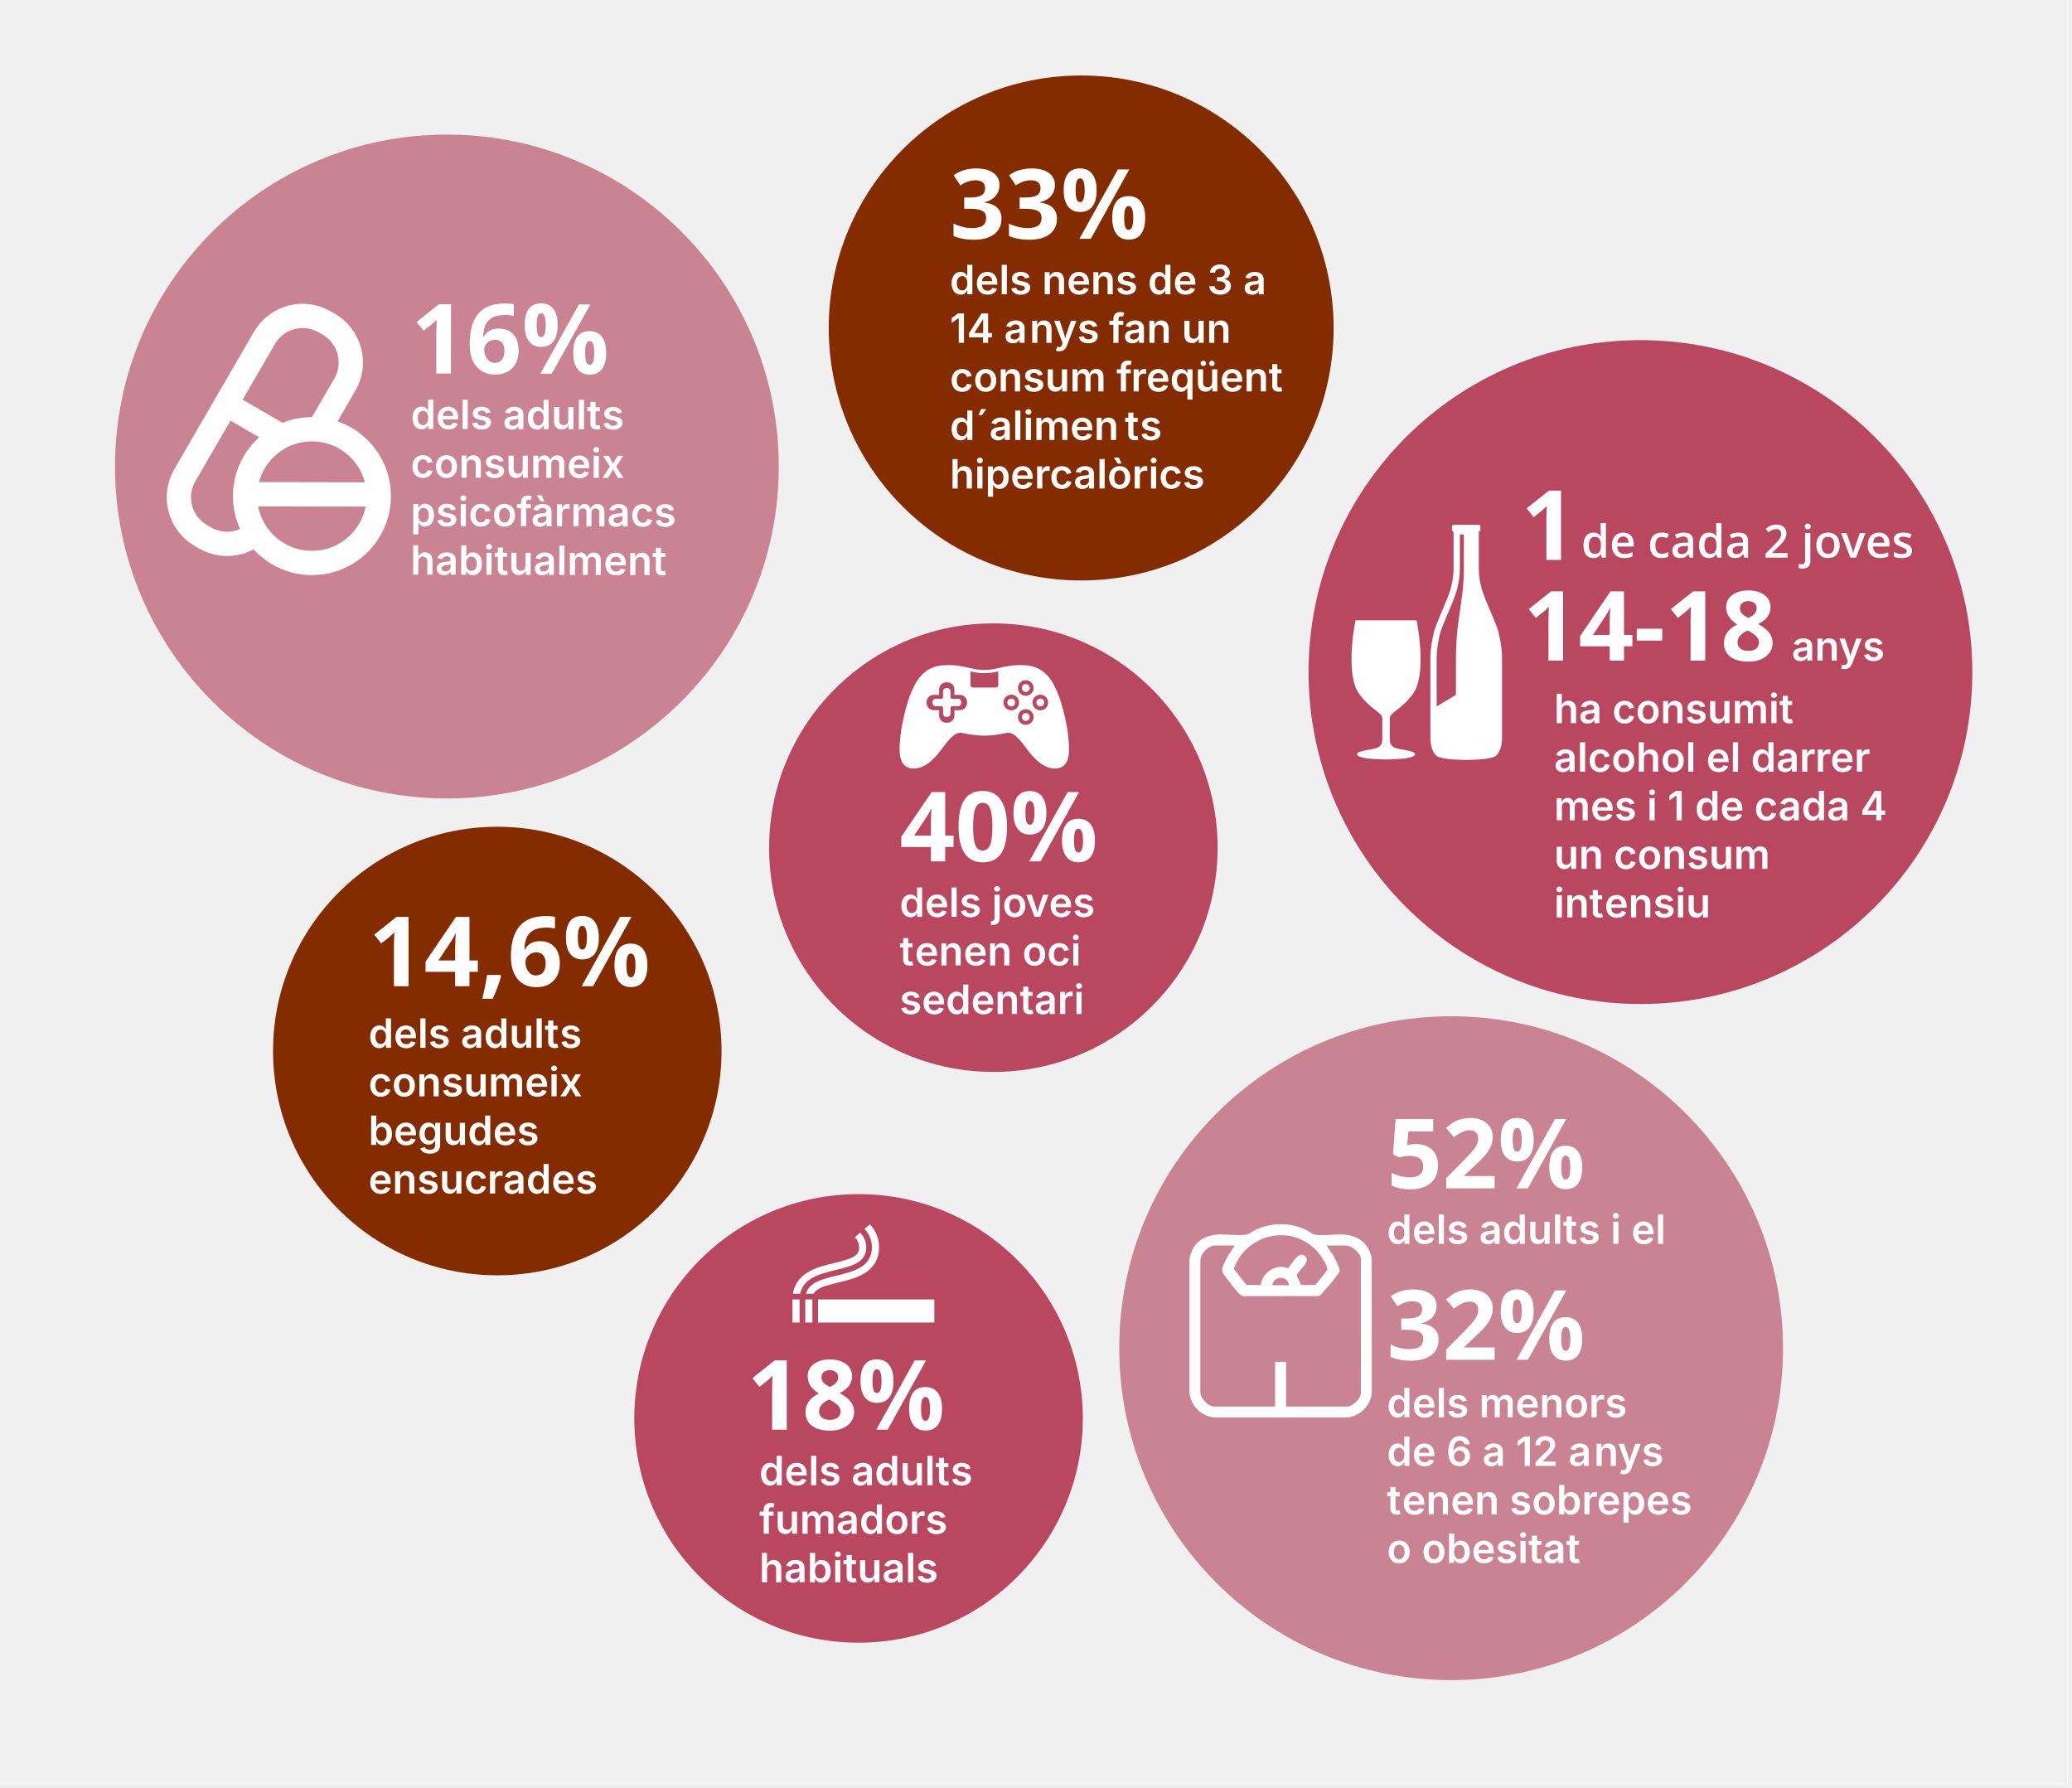
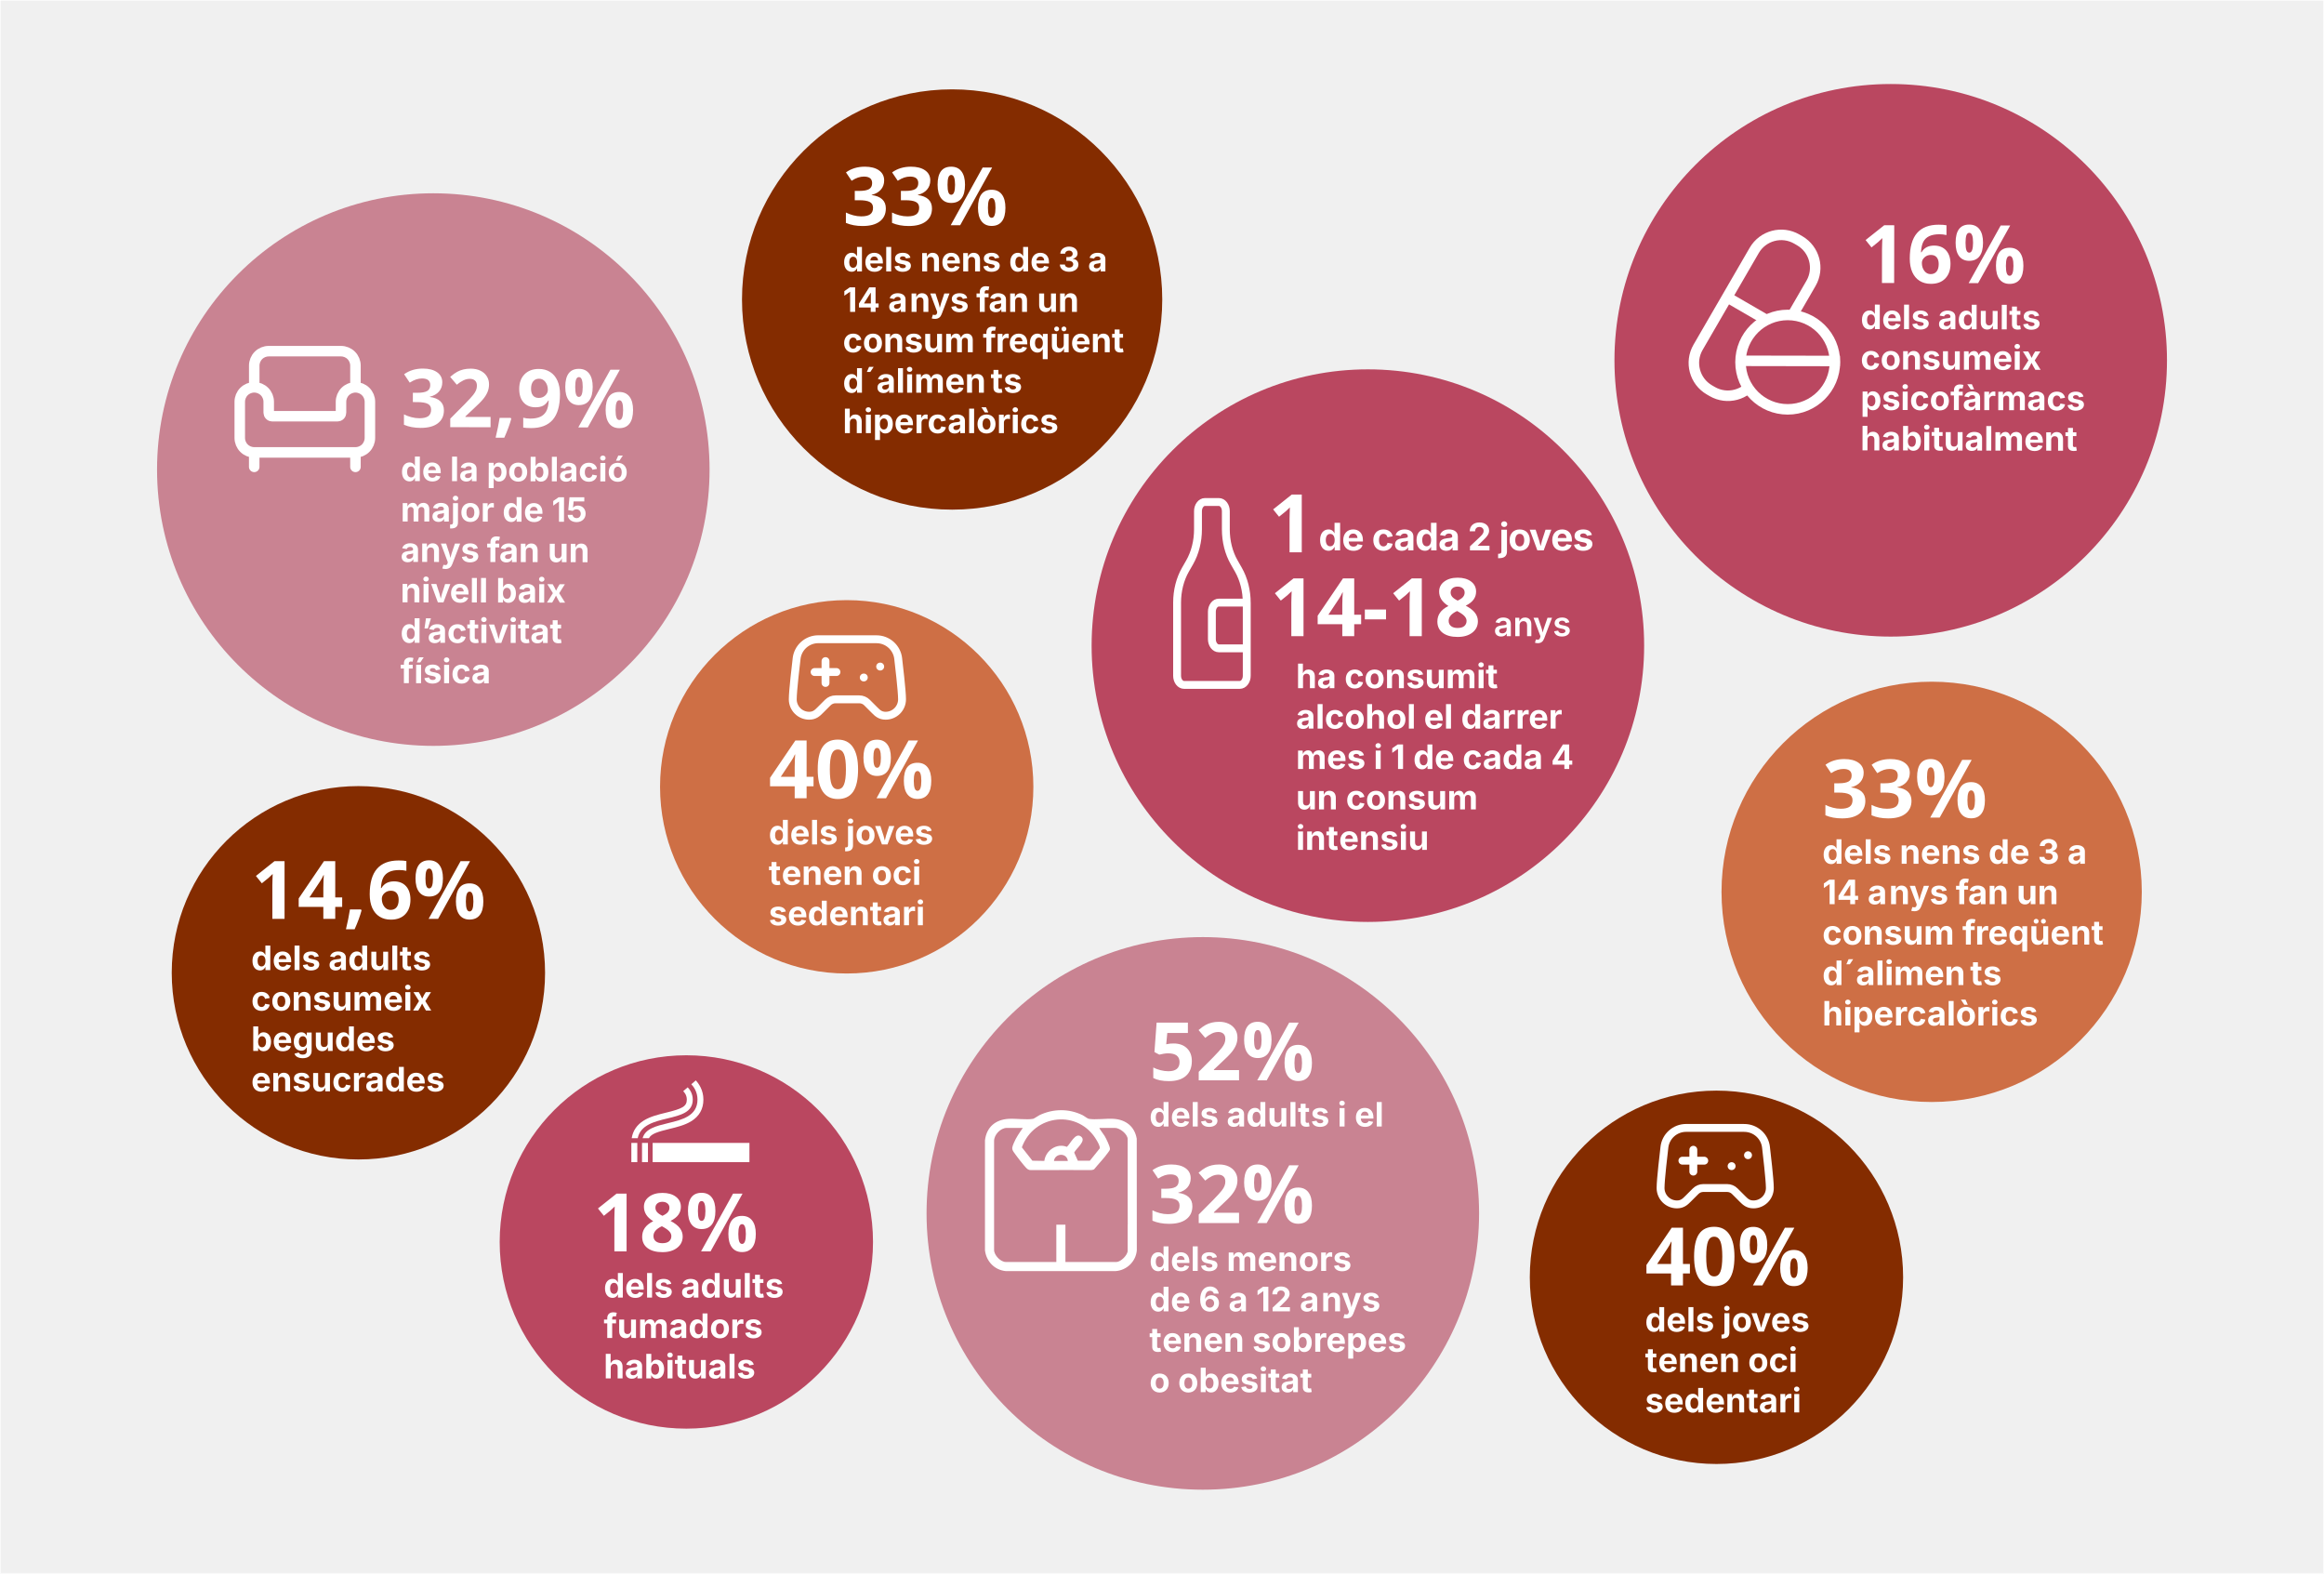
- <svg xmlns="http://www.w3.org/2000/svg" id="Capa_1" data-name="Capa 1" viewBox="0 0 1024.15 883.38">
+ <svg xmlns="http://www.w3.org/2000/svg" id="Capa_1" data-name="Capa 1" viewBox="0 0 884.47 598.85">
  <defs>
    <style>
      .cls-1, .cls-2 {
+         font-size: 30.76px;
+       }
+ 
+       .cls-1, .cls-2, .cls-3 {
+         font-family: OpenSans-ExtraBold, 'Open Sans';
+       }
+ 
+       .cls-1, .cls-2, .cls-3, .cls-4, .cls-5, .cls-6 {
+         font-weight: 700;
+       }
+ 
+       .cls-7 {
        fill: #c98392;
      }

-       .cls-3, .cls-4, .cls-5, .cls-6 {
+       .cls-8, .cls-9, .cls-4, .cls-10 {
+         font-size: 12.82px;
+       }
+ 
+       .cls-8, .cls-9, .cls-10 {
+         font-family: Inter-SemiBold, Inter;
        font-weight: 600;
      }

-       .cls-3, .cls-4, .cls-6 {
-         font-family: Inter-SemiBold, Inter;
-         font-size: 20px;
-       }
- 
-       .cls-3, .cls-7 {
-         letter-spacing: -.02em;
-       }
- 
-       .cls-8, .cls-9 {
+       .cls-2, .cls-3, .cls-4, .cls-5, .cls-11, .cls-6 {
+         fill: #fff;
+       }
+ 
+       .cls-3 {
+         font-size: 30.76px;
+       }
+ 
+       .cls-12, .cls-13, .cls-14 {
+         stroke-miterlimit: 10;
+       }
+ 
+       .cls-12, .cls-13, .cls-14, .cls-15, .cls-16 {
+         stroke: #fff;
+       }
+ 
+       .cls-12, .cls-13, .cls-15 {
+         stroke-width: 4px;
+       }
+ 
+       .cls-12, .cls-14, .cls-15, .cls-16 {
        fill: none;
      }

-       .cls-8, .cls-9, .cls-2 {
-         stroke: #fff;
-         stroke-miterlimit: 10;
-       }
- 
-       .cls-8, .cls-2 {
-         stroke-width: 12px;
-       }
- 
-       .cls-10, .cls-5, .cls-6, .cls-11 {
-         fill: #fff;
-       }
- 
-       .cls-10, .cls-12 {
-         font-family: OpenSans-ExtraBold, 'Open Sans';
-         font-size: 48px;
-         font-weight: 700;
+       .cls-13, .cls-17 {
+         fill: #ba4760;
+       }
+ 
+       .cls-9 {
+         letter-spacing: 0em;
+       }
+ 
+       .cls-18 {
+         fill: #ce6f45;
+       }
+ 
+       .cls-4, .cls-5, .cls-6 {
+         font-family: Inter-Bold, Inter;
      }

      .cls-5 {
-         font-family: OpenSans-SemiBold, 'Open Sans';
-         font-size: 22.54px;
-       }
- 
-       .cls-9 {
+         font-size: 12.82px;
+       }
+ 
+       .cls-19 {
+         letter-spacing: 0em;
+       }
+ 
+       .cls-14 {
        stroke-width: .25px;
      }

-       .cls-13 {
-         letter-spacing: 0em;
-       }
- 
-       .cls-14 {
+       .cls-10, .cls-20 {
+         letter-spacing: -.02em;
+       }
+ 
+       .cls-15, .cls-16 {
+         stroke-linecap: round;
+         stroke-linejoin: round;
+       }
+ 
+       .cls-16 {
+         stroke-width: 3px;
+       }
+ 
+       .cls-21 {
+         letter-spacing: -.06em;
+       }
+ 
+       .cls-22 {
        fill: #842c00;
      }

-       .cls-15 {
-         letter-spacing: -.02em;
-       }
- 
-       .cls-16 {
-         letter-spacing: -.02em;
-       }
- 
-       .cls-17 {
-         letter-spacing: -.02em;
-       }
- 
-       .cls-18 {
-         letter-spacing: -.02em;
-       }
- 
-       .cls-19 {
-         letter-spacing: -.02em;
-       }
- 
-       .cls-20 {
-         letter-spacing: 0em;
-       }
- 
-       .cls-21 {
-         letter-spacing: 0em;
-       }
- 
-       .cls-22 {
-         letter-spacing: -.01em;
+       .cls-6 {
+         font-size: 14.44px;
      }

      .cls-23 {
-         letter-spacing: 0em;
+         letter-spacing: -.03em;
      }

      .cls-24 {
-         fill: #ba4760;
+         letter-spacing: -.02em;
+       }
+ 
+       .cls-25 {
+         letter-spacing: -.02em;
+       }
+ 
+       .cls-26 {
+         letter-spacing: -.02em;
+       }
+ 
+       .cls-27 {
+         letter-spacing: -.02em;
+       }
+ 
+       .cls-28 {
+         letter-spacing: -.02em;
+       }
+ 
+       .cls-29 {
+         letter-spacing: -.04em;
+       }
+ 
+       .cls-30 {
+         letter-spacing: 0em;
+       }
+ 
+       .cls-31 {
+         letter-spacing: 0em;
+       }
+ 
+       .cls-32 {
+         letter-spacing: 0em;
+       }
+ 
+       .cls-33 {
+         letter-spacing: 0em;
+       }
+ 
+       .cls-34 {
+         letter-spacing: 0em;
      }
    </style>
  </defs>
-   <circle class="cls-14" cx="534.4" cy="162.09" r="124.78" />
  <g>
-     <text class="cls-10" transform="translate(469.48 118.01)">
-       <tspan x="0" y="0">33%</tspan>
-     </text>
-     <text class="cls-6" transform="translate(469.48 145.43)">
-       <tspan x="0" y="0">dels nens de 3 a </tspan>
-       <tspan x="0" y="24">14 a</tspan>
-       <tspan class="cls-7" x="39.39" y="24">n</tspan>
-       <tspan x="51.19" y="24">ys </tspan>
-       <tspan class="cls-17" x="78.65" y="24">f</tspan>
-       <tspan x="85.82" y="24">an un </tspan>
-       <tspan x="0" y="48">consum f</tspan>
-       <tspan class="cls-16" x="89.51" y="48">r</tspan>
-       <tspan x="96.99" y="48">eqüent </tspan>
-       <tspan x="0" y="72">d´alimen</tspan>
-       <tspan class="cls-23" x="86.47" y="72">t</tspan>
-       <tspan x="93.9" y="72">s </tspan>
-       <tspan x="0" y="96">hipe</tspan>
-       <tspan class="cls-16" x="41.82" y="96">r</tspan>
-       <tspan x="49.3" y="96">calòrics</tspan>
-     </text>
+     <circle class="cls-22" cx="362.36" cy="113.97" r="79.97" />
+     <circle class="cls-18" cx="735.15" cy="339.38" r="79.97" />
+     <circle class="cls-22" cx="136.4" cy="370.18" r="71.04" />
+     <circle class="cls-7" cx="457.77" cy="461.74" r="105.14" />
+     <circle class="cls-17" cx="520.59" cy="245.69" r="105.14" />
+     <circle class="cls-17" cx="261.21" cy="472.61" r="71.04" />
+     <circle class="cls-18" cx="322.24" cy="299.41" r="71.04" />
+     <circle class="cls-22" cx="653.25" cy="486.06" r="71.04" />
+     <circle class="cls-7" cx="164.91" cy="178.69" r="105.14" />
+     <circle class="cls-17" cx="719.57" cy="137.11" r="105.14" />
  </g>
-   <circle class="cls-14" cx="245.8" cy="519.43" r="110.84" />
+   <rect class="cls-14" x=".12" y=".12" width="884.22" height="598.6" />
  <g>
-     <text class="cls-10" transform="translate(182.12 487.4)">
-       <tspan x="0" y="0">14,6%</tspan>
-     </text>
-     <text class="cls-6" transform="translate(182.12 517.83)">
-       <tspan x="0" y="0">dels adul</tspan>
-       <tspan class="cls-23" x="87.09" y="0">t</tspan>
-       <tspan x="94.53" y="0">s </tspan>
-       <tspan x="0" y="24">consumeix </tspan>
-       <tspan x="0" y="48">begudes </tspan>
-       <tspan x="0" y="72">ensuc</tspan>
-       <tspan class="cls-22" x="58.74" y="72">r</tspan>
-       <tspan x="66.47" y="72">ades</tspan>
-     </text>
-   </g>
-   <circle class="cls-1" cx="717.26" cy="666.28" r="164.04" />
-   <g>
-     <text class="cls-10" transform="translate(685.51 587.28)">
-       <tspan x="0" y="0">52%</tspan>
-     </text>
-     <text class="cls-6" transform="translate(685.51 614.7)">
-       <tspan x="0" y="0">dels adul</tspan>
-       <tspan class="cls-23" x="87.09" y="0">t</tspan>
-       <tspan x="94.53" y="0">s i el</tspan>
-     </text>
-     <text class="cls-10" transform="translate(685.51 672.01)">
-       <tspan x="0" y="0">32%</tspan>
-     </text>
-     <text class="cls-6" transform="translate(685.51 700.43)">
-       <tspan x="0" y="0">dels menors</tspan>
-       <tspan x="0" y="24">de 6 a 12 a</tspan>
-       <tspan class="cls-7" x="102.31" y="24">n</tspan>
-       <tspan x="114.1" y="24">ys </tspan>
-       <tspan class="cls-21" x="0" y="48">t</tspan>
-       <tspan x="7.49" y="48">enen sob</tspan>
-       <tspan class="cls-16" x="96.29" y="48">r</tspan>
-       <tspan x="103.77" y="48">epes</tspan>
-       <tspan x="0" y="72">o obesitat</tspan>
-     </text>
-     <g>
-       <path class="cls-11" d="M587.89,622.77v65.4c.76,6.63,5.66,11.75,12.37,12.38h65.14c6.65-.43,12.12-5.69,12.65-12.37l-.05-66.22c-1.25-7.31-6.48-11.35-13.76-11.83-4.31-.28-10.91.7-14.77-.02-.72-.13-2.75-1.74-3.75-2.22-8.12-3.94-17.35-3.79-25.47.04-.95.45-3.09,2.05-3.79,2.18-3.77.7-10.29-.25-14.5,0-7.77.46-13.06,4.79-14.07,12.65ZM630.27,673.01v22.13h-30c-3.12,0-7.02-4.06-6.96-7.25v-64.55c-.02-3.74,3.81-7.81,7.53-7.81h9.53c-1.98,2.87-4.04,5.73-5.36,9-.82,2.02-1.5,3.22-.16,5.19,1.44,2.12,6.23,8.41,7.96,9.95.62.55,1.4.91,2.24.89,11.24-.09,35.85,0,35.85,0,0,0,1.25-.11,1.81-.46,2.59-3.21,5.92-6.59,8.26-9.93.39-.55,1.07-1.35,1.14-2.01.16-1.49-2.32-6.43-3.18-7.88-.36-.61-3.33-4.51-3.07-4.75h9.24c2.91,0,7.54,3.67,7.54,6.68v33.69s.05,17.11.05,17.11h-.05v15.45c0,2.61-4.08,6.68-6.68,6.68h-30.28v-22.13s-5.4,0-5.4,0Z" />
-       <path class="cls-1" d="M637.1,635.15c-.54-4.91-7.6-4.78-8.25,0h8.25Z" />
-       <line class="cls-1" x1="628.85" y1="635.15" x2="637.1" y2="635.15" />
-       <path class="cls-1" d="M636.53,626.77c2.1-1.77,5.03-8.73,8.39-6.13,3.41,2.64-2.92,7.05-4.03,9.53l2.17,4.84h7.12s5.83-7.28,5.83-7.28c.46-1.03-1.05-3.61-1.62-4.62-10.64-18.81-37.31-15.93-44.58,3.93l6.25,7.95,7.08.12c.81-6.2,7.36-10.75,13.4-8.35Z" />
-     </g>
-   </g>
-   <circle class="cls-24" cx="810.84" cy="332.14" r="164.04" />
-   <g>
-     <g>
-       <path class="cls-11" d="M723.56,280.97c0,7.35-.81,12.93-1.09,15.04-.28,2.11-1.8,12.32-2.11,15.24-.31,2.93-.71,9.14-.71,13.89v18.26l-9.53,5.71v-23.97c0-4.57,1.17-10.5,1.97-13.07.6-1.94,3.11-7.88,4.6-11.43h0c.7-1.66,1.25-2.96,1.5-3.61l.12-.3c.98-2.46,3.27-8.21,3.27-15.75v-16.83h1.97v16.83ZM740.31,311.18c-.64-2.08-3.09-7.88-4.71-11.72-.69-1.63-1.23-2.93-1.48-3.54l-.12-.31c-.91-2.3-3.05-7.67-3.05-14.64v-18.26c.44-.03.79-.39.79-.83v-1.7c0-.46-.38-.83-.85-.83h-12.36c-.47,0-.85.37-.85.83v1.7c0,.44.35.8.79.83v18.26c0,6.97-2.14,12.34-3.05,14.64l-.12.31c-.24.61-.79,1.91-1.48,3.54-1.62,3.84-4.07,9.64-4.71,11.72-.87,2.83-2.1,9.03-2.1,13.96v39.5c0,2.57.46,4.86,1.34,6.64.81,1.65,1.92,2.7,3.11,2.97.24.05.47.11.72.17,1.76.42,4.17,1,10.94,1.12v.03h.26c.46,0,.91,0,1.34,0,.43,0,.88,0,1.34,0h.26v-.03c6.77-.13,9.18-.7,10.94-1.12.25-.06.48-.12.72-.17,1.19-.26,2.29-1.32,3.11-2.97.88-1.78,1.34-4.07,1.34-6.64v-39.5c0-4.93-1.23-11.13-2.1-13.96" />
-       <path class="cls-11" d="M691.25,370.07c-4.03-.75-4.31-2.99-4.31-5.24v-9.71c0-3.27,5.28-3.81,11.53-12.32,6.25-8.51,2.95-30.53,1.7-36.25h-30.15c-1.25,5.72-4.55,27.74,1.7,36.25,6.25,8.51,11.53,9.05,11.53,12.32v9.71c0,2.25-.28,4.49-4.31,5.24-4.03.75-10.14,1.56-7.64,3.47,1.99,1.52,9.97,1.74,13.14,1.77h0s.24,0,.65,0c.42,0,.65,0,.65,0h0c3.17-.03,11.15-.25,13.14-1.77,2.5-1.91-3.61-2.72-7.64-3.47" />
-     </g>
-     <g>
-       <text class="cls-10" transform="translate(751.75 276.72)">
+     <g>
+       <text class="cls-2" transform="translate(320.76 85.71)">
+         <tspan x="0" y="0">33%</tspan>
+       </text>
+       <text class="cls-4" transform="translate(320.76 103.29)">
+         <tspan x="0" y="0">dels nens de 3 a </tspan>
+         <tspan x="0" y="15.38">14 a</tspan>
+         <tspan class="cls-20" x="25.37" y="15.38">n</tspan>
+         <tspan x="33.09" y="15.38">ys </tspan>
+         <tspan class="cls-20" x="50.77" y="15.38">f</tspan>
+         <tspan x="55.46" y="15.38">an un </tspan>
+         <tspan x="0" y="30.76">consum f</tspan>
+         <tspan class="cls-23" x="58.14" y="30.76">r</tspan>
+         <tspan x="63.05" y="30.76">eqüent </tspan>
+         <tspan x="0" y="46.15">d´alimen</tspan>
+         <tspan class="cls-34" x="56.25" y="46.15">t</tspan>
+         <tspan x="61.13" y="46.15">s </tspan>
+         <tspan x="0" y="61.53">hipe</tspan>
+         <tspan class="cls-23" x="27.26" y="61.53">r</tspan>
+         <tspan x="32.17" y="61.53">calòrics</tspan>
+       </text>
+     </g>
+     <g>
+       <text class="cls-2" transform="translate(693.54 311.13)">
+         <tspan x="0" y="0">33%</tspan>
+       </text>
+       <text class="cls-4" transform="translate(693.54 328.7)">
+         <tspan x="0" y="0">dels nens de 3 a </tspan>
+         <tspan x="0" y="15.38">14 a</tspan>
+         <tspan class="cls-20" x="25.37" y="15.38">n</tspan>
+         <tspan x="33.09" y="15.38">ys </tspan>
+         <tspan class="cls-20" x="50.77" y="15.38">f</tspan>
+         <tspan x="55.46" y="15.38">an un </tspan>
+         <tspan x="0" y="30.76">consum f</tspan>
+         <tspan class="cls-23" x="58.14" y="30.76">r</tspan>
+         <tspan x="63.05" y="30.76">eqüent </tspan>
+         <tspan x="0" y="46.15">d´alimen</tspan>
+         <tspan class="cls-34" x="56.25" y="46.15">t</tspan>
+         <tspan x="61.13" y="46.15">s </tspan>
+         <tspan x="0" y="61.53">hipe</tspan>
+         <tspan class="cls-23" x="27.26" y="61.53">r</tspan>
+         <tspan x="32.17" y="61.53">calòrics</tspan>
+       </text>
+     </g>
+     <g>
+       <text class="cls-2" transform="translate(95.59 349.66)">
+         <tspan x="0" y="0">14,6%</tspan>
+       </text>
+       <text class="cls-4" transform="translate(95.59 369.16)">
+         <tspan x="0" y="0">dels adul</tspan>
+         <tspan class="cls-32" x="56.5" y="0">t</tspan>
+         <tspan x="61.39" y="0">s </tspan>
+         <tspan x="0" y="15.38">consumeix </tspan>
+         <tspan x="0" y="30.76">begudes </tspan>
+         <tspan x="0" y="46.15">ensuc</tspan>
+         <tspan class="cls-28" x="38.33" y="46.15">r</tspan>
+         <tspan x="43.37" y="46.15">ades</tspan>
+       </text>
+     </g>
+     <g>
+       <text class="cls-2" transform="translate(437.42 411.11)">
+         <tspan x="0" y="0">52%</tspan>
+       </text>
+       <text class="cls-4" transform="translate(437.42 428.68)">
+         <tspan x="0" y="0">dels adul</tspan>
+         <tspan class="cls-34" x="56.5" y="0">t</tspan>
+         <tspan x="61.39" y="0">s i el</tspan>
+       </text>
+       <text class="cls-2" transform="translate(437.42 465.41)">
+         <tspan x="0" y="0">32%</tspan>
+       </text>
+       <text class="cls-4" transform="translate(437.42 483.62)">
+         <tspan x="0" y="0">dels menors</tspan>
+         <tspan x="0" y="15.38">de 6 a 12 a</tspan>
+         <tspan class="cls-20" x="65.38" y="15.38">n</tspan>
+         <tspan x="73.1" y="15.38">ys </tspan>
+         <tspan class="cls-30" x="0" y="30.76">t</tspan>
+         <tspan class="cls-19" x="4.91" y="30.76">enen sob</tspan>
+         <tspan class="cls-23" x="62.35" y="30.76">r</tspan>
+         <tspan x="67.26" y="30.76">epes</tspan>
+         <tspan x="0" y="46.15">o obesitat</tspan>
+       </text>
+       <g>
+         <path class="cls-11" d="M374.86,433.85v41.91c.49,4.25,3.63,7.53,7.93,7.94h41.75c4.26-.28,7.77-3.65,8.11-7.93l-.03-42.44c-.8-4.69-4.16-7.28-8.82-7.58-2.76-.18-7,.45-9.47-.01-.46-.09-1.76-1.11-2.4-1.42-5.2-2.52-11.12-2.43-16.32.03-.61.29-1.98,1.31-2.43,1.4-2.41.45-6.6-.16-9.29,0-4.98.3-8.37,3.07-9.02,8.11ZM402.02,466.05v14.18h-19.23c-2,0-4.5-2.6-4.46-4.65v-41.37c-.02-2.39,2.44-5,4.83-5h6.11c-1.27,1.84-2.59,3.68-3.44,5.77-.52,1.3-.96,2.07-.1,3.33.93,1.36,3.99,5.39,5.1,6.38.4.35.9.58,1.43.57,7.21-.06,22.98,0,22.98,0,0,0,.8-.07,1.16-.3,1.66-2.06,3.8-4.22,5.3-6.37.25-.35.69-.86.73-1.29.1-.96-1.49-4.12-2.04-5.05-.23-.39-2.13-2.89-1.97-3.04h5.92c1.86,0,4.83,2.36,4.83,4.28v21.59s.03,10.96.03,10.96h-.03v9.9c0,1.67-2.61,4.28-4.28,4.28h-19.41v-14.18s-3.46,0-3.46,0Z" />
+         <path class="cls-7" d="M406.4,441.78c-.34-3.15-4.87-3.07-5.29,0h5.29Z" />
+         <line class="cls-7" x1="401.11" y1="441.78" x2="406.4" y2="441.78" />
+         <path class="cls-7" d="M406.03,436.42c1.34-1.13,3.22-5.6,5.38-3.93s-1.87,4.52-2.59,6.11l1.39,3.1h4.56s3.74-4.66,3.74-4.66c.29-.66-.67-2.31-1.04-2.96-6.82-12.05-23.91-10.21-28.57,2.52l4.01,5.09,4.54.08c.52-3.97,4.71-6.89,8.59-5.35Z" />
+       </g>
+     </g>
+     <g>
+       <text class="cls-2" transform="translate(482.72 210.17)">
        <tspan x="0" y="0">1</tspan>
      </text>
      <g>
-         <text class="cls-5" transform="translate(781.56 275.59)">
-           <tspan x="0" y="0">de cada 2 joves</tspan>
+         <text class="cls-6" transform="translate(501.82 209.45)">
+           <tspan class="cls-26" x="0" y="0">de cada 2 j</tspan>
+           <tspan class="cls-29" x="72.13" y="0">ov</tspan>
+           <tspan class="cls-26" x="88.36" y="0">es</tspan>
        </text>
-         <text class="cls-11" transform="translate(752.79 326.51)">
-           <tspan class="cls-12" x="0" y="0">14-18</tspan>
-           <tspan class="cls-4" x="127.76" y="0" xml:space="preserve"> a</tspan>
-           <tspan class="cls-3" x="144.21" y="0">n</tspan>
-           <tspan class="cls-4" x="156.01" y="0">ys</tspan>
+         <text class="cls-11" transform="translate(483.39 242.08)">
+           <tspan class="cls-1" x="0" y="0">14-18</tspan>
+           <tspan class="cls-8" x="81.88" y="0" xml:space="preserve"> a</tspan>
+           <tspan class="cls-10" x="92.43" y="0">n</tspan>
+           <tspan class="cls-9" x="99.99" y="0">ys</tspan>
        </text>
-         <text class="cls-6" transform="translate(768.13 357.39)">
+         <text class="cls-4" transform="translate(493.22 261.87)">
          <tspan x="0" y="0">ha consumit</tspan>
-           <tspan x="0" y="24">alcohol el dar</tspan>
-           <tspan class="cls-15" x="129.07" y="24">r</tspan>
-           <tspan class="cls-13" x="136.55" y="24">er</tspan>
-           <tspan x="0" y="48">mes i 1 de cada 4</tspan>
-           <tspan x="0" y="72">un consum</tspan>
-           <tspan x="0" y="96">in</tspan>
-           <tspan class="cls-20" x="17.41" y="96">t</tspan>
-           <tspan x="24.89" y="96">ensiu</tspan>
+           <tspan x="0" y="15.38">alcohol el dar</tspan>
+           <tspan class="cls-23" x="83.58" y="15.38">r</tspan>
+           <tspan x="88.5" y="15.38">er</tspan>
+           <tspan x="0" y="30.76">mes i 1 de cada 4</tspan>
+           <tspan x="0" y="46.15">un consum</tspan>
+           <tspan x="0" y="61.53">in</tspan>
+           <tspan class="cls-30" x="11.46" y="61.53">t</tspan>
+           <tspan class="cls-19" x="16.36" y="61.53">ensiu</tspan>
        </text>
      </g>
    </g>
+     <g>
+       <text class="cls-2" transform="translate(225.76 476.19)">
+         <tspan x="0" y="0">18%</tspan>
+       </text>
+       <text class="cls-4" transform="translate(229.75 493.76)">
+         <tspan x="0" y="0">dels adul</tspan>
+         <tspan class="cls-32" x="56.5" y="0">t</tspan>
+         <tspan x="61.39" y="0">s </tspan>
+         <tspan x="0" y="15.38">fumadors </tspan>
+         <tspan x="0" y="30.76">habituals</tspan>
+       </text>
+       <g>
+         <rect class="cls-11" x="248.38" y="434.92" width="36.84" height="7.32" />
+         <rect class="cls-11" x="244.34" y="434.92" width="2.26" height="7.32" />
+         <rect class="cls-11" x="240.28" y="434.92" width="2.26" height="7.32" />
+         <path class="cls-11" d="M264.82,411.12l-1.72,1.47c.87.91,2.35,2.89,2.35,5.83,0,6.26-5.9,7.69-11.11,8.95-4.67,1.13-8.78,2.13-9.77,5.75h2.41c.87-1.68,3.28-2.43,7.89-3.55,2.68-.65,5.73-1.39,8.15-2.87,3.11-1.9,4.68-4.68,4.68-8.27s-1.74-6.07-2.89-7.3" />
+         <path class="cls-11" d="M261.73,413.77l-1.72,1.47c.18.16,1.38,1.28,1.38,3.18,0,2.66-1.8,3.5-8.01,5.01-2.75.67-5.86,1.42-8.35,2.96-2.63,1.62-4.17,3.89-4.62,6.74h2.29c1.02-5.03,6.4-6.34,11.21-7.5,5.22-1.27,9.74-2.36,9.74-7.2,0-2.42-1.28-4.01-1.92-4.65" />
+       </g>
+     </g>
+     <text class="cls-2" transform="translate(292.54 303.76)">
+       <tspan x="0" y="0">40%</tspan>
+     </text>
+     <text class="cls-4" transform="translate(292.54 321.33)">
+       <tspan x="0" y="0">dels j</tspan>
+       <tspan class="cls-25" x="32.95" y="0">ov</tspan>
+       <tspan x="47.86" y="0">es</tspan>
+       <tspan class="cls-31" x="0" y="15.38">t</tspan>
+       <tspan x="4.91" y="15.38">enen oci</tspan>
+       <tspan x="0" y="30.76">sedentari</tspan>
+     </text>
+     <text class="cls-2" transform="translate(626.07 489.15)">
+       <tspan x="0" y="0">40%</tspan>
+     </text>
+     <text class="cls-4" transform="translate(626.07 506.72)">
+       <tspan x="0" y="0">dels j</tspan>
+       <tspan class="cls-25" x="32.95" y="0">ov</tspan>
+       <tspan x="47.86" y="0">es</tspan>
+       <tspan class="cls-31" x="0" y="15.38">t</tspan>
+       <tspan x="4.91" y="15.38">enen oci</tspan>
+       <tspan x="0" y="30.76">sedentari</tspan>
+     </text>
+     <text class="cls-3" transform="translate(152.56 162.52) rotate(.1)">
+       <tspan x="0" y="0">32,9%</tspan>
+     </text>
+     <text class="cls-5" transform="translate(152.49 183.06) rotate(.1)">
+       <tspan x="0" y="0">de la població </tspan>
+       <tspan x="0" y="15.38">major de 15 </tspan>
+       <tspan x="0" y="30.76">a</tspan>
+       <tspan class="cls-27" x="7.44" y="30.76">n</tspan>
+       <tspan x="15.15" y="30.76">ys </tspan>
+       <tspan class="cls-27" x="32.84" y="30.76">f</tspan>
+       <tspan x="37.53" y="30.76">an un </tspan>
+       <tspan x="0" y="46.15">ni</tspan>
+       <tspan class="cls-24" x="11.46" y="46.15">v</tspan>
+       <tspan x="18.74" y="46.15">ell baix </tspan>
+       <tspan x="0" y="61.53">d</tspan>
+       <tspan class="cls-21" x="8.14" y="61.53">’</tspan>
+       <tspan x="10.34" y="61.53">activitat </tspan>
+       <tspan x="0" y="76.91">física</tspan>
+     </text>
+     <text class="cls-3" transform="translate(708.17 107.67) rotate(.1)">
+       <tspan x="0" y="0">16%</tspan>
+     </text>
+     <text class="cls-5" transform="translate(708.12 125.23) rotate(.1)">
+       <tspan x="0" y="0">dels adul</tspan>
+       <tspan class="cls-33" x="56.5" y="0">t</tspan>
+       <tspan x="61.39" y="0">s </tspan>
+       <tspan x="0" y="15.38">consumeix </tspan>
+       <tspan x="0" y="30.76">psico</tspan>
+       <tspan class="cls-27" x="34.19" y="30.76">f</tspan>
+       <tspan x="38.88" y="30.76">àrmacs </tspan>
+       <tspan x="0" y="46.15">habitualment</tspan>
+     </text>
+     <g>
+       <rect class="cls-12" x="655.22" y="86.86" width="24.98" height="66.34" rx="11.87" ry="11.87" transform="translate(150.27 -318.72) rotate(30.1)" />
+       <line class="cls-12" x1="657.3" y1="113.09" x2="678.91" y2="125.62" />
+     </g>
+     <g>
+       <circle class="cls-13" cx="680.37" cy="137.81" r="17.96" />
+       <line class="cls-12" x1="661" y1="137.3" x2="700.22" y2="137.37" />
+     </g>
+     <path class="cls-16" d="M474.48,229.31c0-4.52-1.12-8.92-3.18-12.53l-1.59-2.78c-2.07-3.61-3.18-8.01-3.18-12.53v-6.96c0-.92-.28-1.81-.78-2.46-.5-.65-1.17-1.02-1.87-1.02h-5.3c-.7,0-1.38.37-1.87,1.02-.5.65-.78,1.54-.78,2.46v6.96c0,4.52-1.12,8.92-3.18,12.53l-1.59,2.78c-2.07,3.61-3.18,8.01-3.18,12.53v27.84c0,.92.28,1.81.78,2.46.5.65,1.17,1.02,1.87,1.02h21.21c.7,0,1.38-.37,1.87-1.02.5-.65.78-1.54.78-2.46v-27.84ZM474.48,229.31h-10.61c-.7,0-1.38.37-1.87,1.02-.5.65-.78,1.54-.78,2.46v10.44c0,.92.28,1.81.78,2.46.5.65,1.17,1.02,1.87,1.02h10.61" />
+     <path class="cls-16" d="M310.02,255.73h8.32M314.17,251.57v8.32M328.73,257.81h.02M334.97,253.65h.02M333.56,243.25h-22.13c-2.06,0-4.04.76-5.57,2.14-1.53,1.38-2.49,3.28-2.7,5.32-.01.11-.02.21-.03.32-.17,1.4-1.42,11.88-1.42,15.09,0,1.65.66,3.24,1.83,4.41,1.17,1.17,2.76,1.83,4.41,1.83,2.08,0,3.12-1.04,4.16-2.08l2.94-2.94c.78-.78,1.84-1.22,2.94-1.22h9.03c1.1,0,2.16.44,2.94,1.22l2.94,2.94c1.04,1.04,2.08,2.08,4.16,2.08,1.65,0,3.24-.66,4.41-1.83,1.17-1.17,1.83-2.76,1.83-4.41,0-3.21-1.26-13.69-1.42-15.09-.01-.1-.02-.21-.03-.31-.21-2.05-1.17-3.94-2.7-5.32-1.53-1.38-3.51-2.14-5.57-2.14Z" />
+     <path class="cls-16" d="M640.29,441.68h8.32M644.45,437.52v8.32M659.01,443.76h.02M665.25,439.6h.02M663.83,429.21h-22.13c-2.06,0-4.04.76-5.57,2.14-1.53,1.38-2.49,3.28-2.7,5.32-.01.11-.02.21-.03.32-.17,1.4-1.42,11.88-1.42,15.09,0,1.65.66,3.24,1.83,4.41,1.17,1.17,2.76,1.83,4.41,1.83,2.08,0,3.12-1.04,4.16-2.08l2.94-2.94c.78-.78,1.84-1.22,2.94-1.22h9.03c1.1,0,2.16.44,2.94,1.22l2.94,2.94c1.04,1.04,2.08,2.08,4.16,2.08,1.65,0,3.24-.66,4.41-1.83,1.17-1.17,1.83-2.76,1.83-4.41,0-3.21-1.26-13.69-1.42-15.09-.01-.1-.02-.21-.03-.31-.21-2.05-1.17-3.94-2.7-5.32-1.53-1.38-3.51-2.14-5.57-2.14Z" />
+     <path class="cls-15" d="M135.28,147.39v-8.26c0-1.46-.58-2.86-1.61-3.89-1.03-1.03-2.43-1.61-3.89-1.61h-27.52c-1.46,0-2.86.58-3.89,1.61-1.03,1.03-1.61,2.43-1.61,3.89v8.26M135.28,147.39c1.46,0,2.86.58,3.89,1.61,1.03,1.03,1.61,2.43,1.61,3.89v13.76c0,1.46-.58,2.86-1.61,3.89s-2.43,1.61-3.89,1.61M135.28,147.39c-1.46,0-2.86.58-3.89,1.61-1.03,1.03-1.61,2.43-1.61,3.89v4.13c0,.36-.14.72-.4.97-.26.26-.61.4-.97.4h-24.77c-.36,0-.72-.14-.97-.4-.26-.26-.4-.61-.4-.97v-4.13c0-1.46-.58-2.86-1.61-3.89-1.03-1.03-2.43-1.61-3.89-1.61M96.75,147.39c-1.46,0-2.86.58-3.89,1.61-1.03,1.03-1.61,2.43-1.61,3.89v13.76c0,1.46.58,2.86,1.61,3.89s2.43,1.61,3.89,1.61M96.75,172.16h38.53M96.75,172.16v5.5M135.28,172.16v5.5" />
  </g>
-   <circle class="cls-24" cx="424.37" cy="700.98" r="110.84" />
-   <g>
-     <text class="cls-10" transform="translate(369.06 706.56)">
-       <tspan x="0" y="0">18%</tspan>
-     </text>
-     <text class="cls-6" transform="translate(375.27 733.99)">
-       <tspan x="0" y="0">dels adul</tspan>
-       <tspan class="cls-23" x="87.09" y="0">t</tspan>
-       <tspan x="94.53" y="0">s </tspan>
-       <tspan x="0" y="24">fumadors </tspan>
-       <tspan x="0" y="48">habituals</tspan>
-     </text>
-     <g>
-       <rect class="cls-11" x="404.34" y="642.18" width="57.48" height="11.43" />
-       <rect class="cls-11" x="398.03" y="642.18" width="3.52" height="11.43" />
-       <rect class="cls-11" x="391.7" y="642.18" width="3.52" height="11.43" />
-       <path class="cls-11" d="M429.99,605.04l-2.68,2.29c1.35,1.42,3.67,4.5,3.67,9.09,0,9.76-9.21,12-17.34,13.97-7.28,1.77-13.7,3.33-15.25,8.97h3.77c1.36-2.62,5.11-3.8,12.32-5.55,4.19-1.02,8.93-2.17,12.72-4.48,4.85-2.96,7.31-7.3,7.31-12.91s-2.72-9.47-4.51-11.38" />
-       <path class="cls-11" d="M425.18,609.17l-2.68,2.3c.29.25,2.15,2,2.15,4.96,0,4.15-2.82,5.46-12.5,7.81-4.29,1.04-9.15,2.22-13.02,4.62-4.1,2.53-6.51,6.06-7.21,10.51h3.57c1.6-7.84,9.99-9.89,17.49-11.7,8.15-1.98,15.19-3.69,15.19-11.23,0-3.78-2-6.26-2.99-7.26" />
-     </g>
-   </g>
-   <circle class="cls-24" cx="491" cy="418.91" r="110.84" />
-   <g>
-     <text class="cls-10" transform="translate(444.66 425.7)">
-       <tspan x="0" y="0">40%</tspan>
-     </text>
-     <text class="cls-6" transform="translate(444.66 453.12)">
-       <tspan x="0" y="0">dels j</tspan>
-       <tspan class="cls-19" x="50.83" y="0">ov</tspan>
-       <tspan x="73.76" y="0">es</tspan>
-       <tspan class="cls-21" x="0" y="24">t</tspan>
-       <tspan x="7.49" y="24">enen oci</tspan>
-       <tspan x="0" y="48">sedentari</tspan>
-     </text>
-     <g>
-       <path class="cls-11" d="M473.45,345.31h-2.93c-.37,0-.67-.3-.67-.67v-2.93c0-.92-.75-1.67-1.67-1.67h-.39c-.92,0-1.67.75-1.67,1.67v2.93c0,.37-.3.67-.67.67h-2.93c-.92,0-1.67.75-1.67,1.67v.39c0,.92.75,1.67,1.67,1.67h2.93c.37,0,.67.3.67.67v2.93c0,.92.75,1.67,1.67,1.67h.39c.92,0,1.67-.75,1.67-1.67v-2.93c0-.37.3-.67.67-.67h2.93c.92,0,1.67-.75,1.67-1.67v-.39c0-.92-.75-1.67-1.67-1.67" />
-       <path class="cls-11" d="M514.22,351.04c-2.13,0-3.86-1.73-3.86-3.86s1.73-3.86,3.86-3.86,3.86,1.73,3.86,3.86-1.73,3.86-3.86,3.86M507.03,358.21c-2.13,0-3.86-1.73-3.86-3.86s1.73-3.86,3.86-3.86,3.86,1.73,3.86,3.86-1.73,3.86-3.86,3.86M499.85,351.04c-2.13,0-3.86-1.73-3.86-3.86s1.73-3.86,3.86-3.86,3.86,1.73,3.86,3.86-1.73,3.86-3.86,3.86M507.03,336.15c2.13,0,3.86,1.73,3.86,3.86s-1.73,3.86-3.86,3.86-3.86-1.73-3.86-3.86,1.73-3.86,3.86-3.86M493.41,338.61c0,.64-.52,1.15-1.15,1.15h-11.42c-.63,0-1.15-.52-1.15-1.15v-6.8c2.26.5,4.32.87,6.86.87s4.55-.35,6.87-.87v6.8ZM477.96,347.41c0,1.96-1.59,3.55-3.55,3.55h-2.66v2.66c0,1.95-1.59,3.55-3.55,3.55h-.46c-1.96,0-3.55-1.59-3.55-3.55v-2.66h-2.66c-1.96,0-3.54-1.59-3.54-3.55v-.46c0-1.96,1.59-3.55,3.54-3.55h2.66v-2.66c0-1.96,1.59-3.54,3.55-3.54h.46c1.96,0,3.55,1.59,3.55,3.54v2.66h2.66c1.96,0,3.55,1.59,3.55,3.55v.46ZM527.98,363.72l-.07-.65c-.44-4.1-2.45-14.48-5.33-21.05l-.13-.3c-1.74-4-5.37-12.33-15.58-12.95-5.72-.34-9.26.47-12.87,1.28-2.56.59-4.73,1.05-7.47,1.05s-4.91-.45-7.64-1.08c-3.41-.77-6.97-1.59-12.7-1.24-10.21.62-13.84,8.95-15.58,12.96l-.12.29c-2.88,6.58-4.89,16.95-5.33,21.05l-.07.65c-.49,4.63-1.17,10.97,1.68,14.15,1.16,1.28,2.77,1.93,4.84,1.93,6.67,0,11.58-6.54,14.82-10.87.73-.97,1.38-1.83,1.95-2.49,3.21-3.69,5.06-4.71,7.49-4.17,1.71.38,6.19,1.28,10.66,1.28s8.94-.9,10.66-1.28c2.45-.53,4.28.48,7.49,4.17.57.65,1.22,1.52,1.94,2.49,3.25,4.33,8.16,10.87,14.83,10.87h.03c2.04,0,3.66-.65,4.81-1.94,2.86-3.17,2.18-9.52,1.69-14.15" />
-       <path class="cls-11" d="M499.85,345.24c-1.07,0-1.94.87-1.94,1.94s.87,1.94,1.94,1.94,1.94-.87,1.94-1.94-.87-1.94-1.94-1.94" />
-       <path class="cls-11" d="M507.03,352.41c-1.07,0-1.94.87-1.94,1.94s.87,1.94,1.94,1.94,1.94-.87,1.94-1.94-.87-1.94-1.94-1.94" />
-       <path class="cls-11" d="M514.22,345.24c-1.07,0-1.94.87-1.94,1.94s.87,1.94,1.94,1.94,1.94-.87,1.94-1.94-.87-1.94-1.94-1.94" />
-       <path class="cls-11" d="M507.03,338.07c-1.07,0-1.94.87-1.94,1.94s.87,1.94,1.94,1.94,1.94-.87,1.94-1.94-.87-1.94-1.94-1.94" />
-     </g>
-   </g>
-   <circle class="cls-1" cx="220.89" cy="230.56" r="164.04" />
-   <g>
-     <text class="cls-10" transform="translate(203.04 184.57) rotate(.1)">
-       <tspan x="0" y="0">16%</tspan>
-     </text>
-     <text class="cls-6" transform="translate(202.99 212) rotate(.1)">
-       <tspan x="0" y="0">dels adul</tspan>
-       <tspan class="cls-23" x="87.09" y="0">t</tspan>
-       <tspan x="94.53" y="0">s </tspan>
-       <tspan x="0" y="24">consumeix </tspan>
-       <tspan x="0" y="48">psico</tspan>
-       <tspan class="cls-18" x="52.39" y="48">f</tspan>
-       <tspan x="59.57" y="48">àrmacs </tspan>
-       <tspan x="0" y="72">habitualment</tspan>
-     </text>
-     <g>
-       <rect class="cls-8" x="107.9" y="151.43" width="45.96" height="122.07" rx="21.83" ry="21.83" transform="translate(124.23 -36.99) rotate(30.1)" />
-       <line class="cls-8" x1="111.72" y1="199.69" x2="151.48" y2="222.75" />
-     </g>
-     <g>
-       <circle class="cls-2" cx="154.18" cy="245.18" r="33.04" />
-       <line class="cls-8" x1="118.53" y1="244.24" x2="190.7" y2="244.38" />
-     </g>
-   </g>
-   <rect class="cls-9" x="-.2" y="-.15" width="1022.02" height="881.71" />
</svg>
